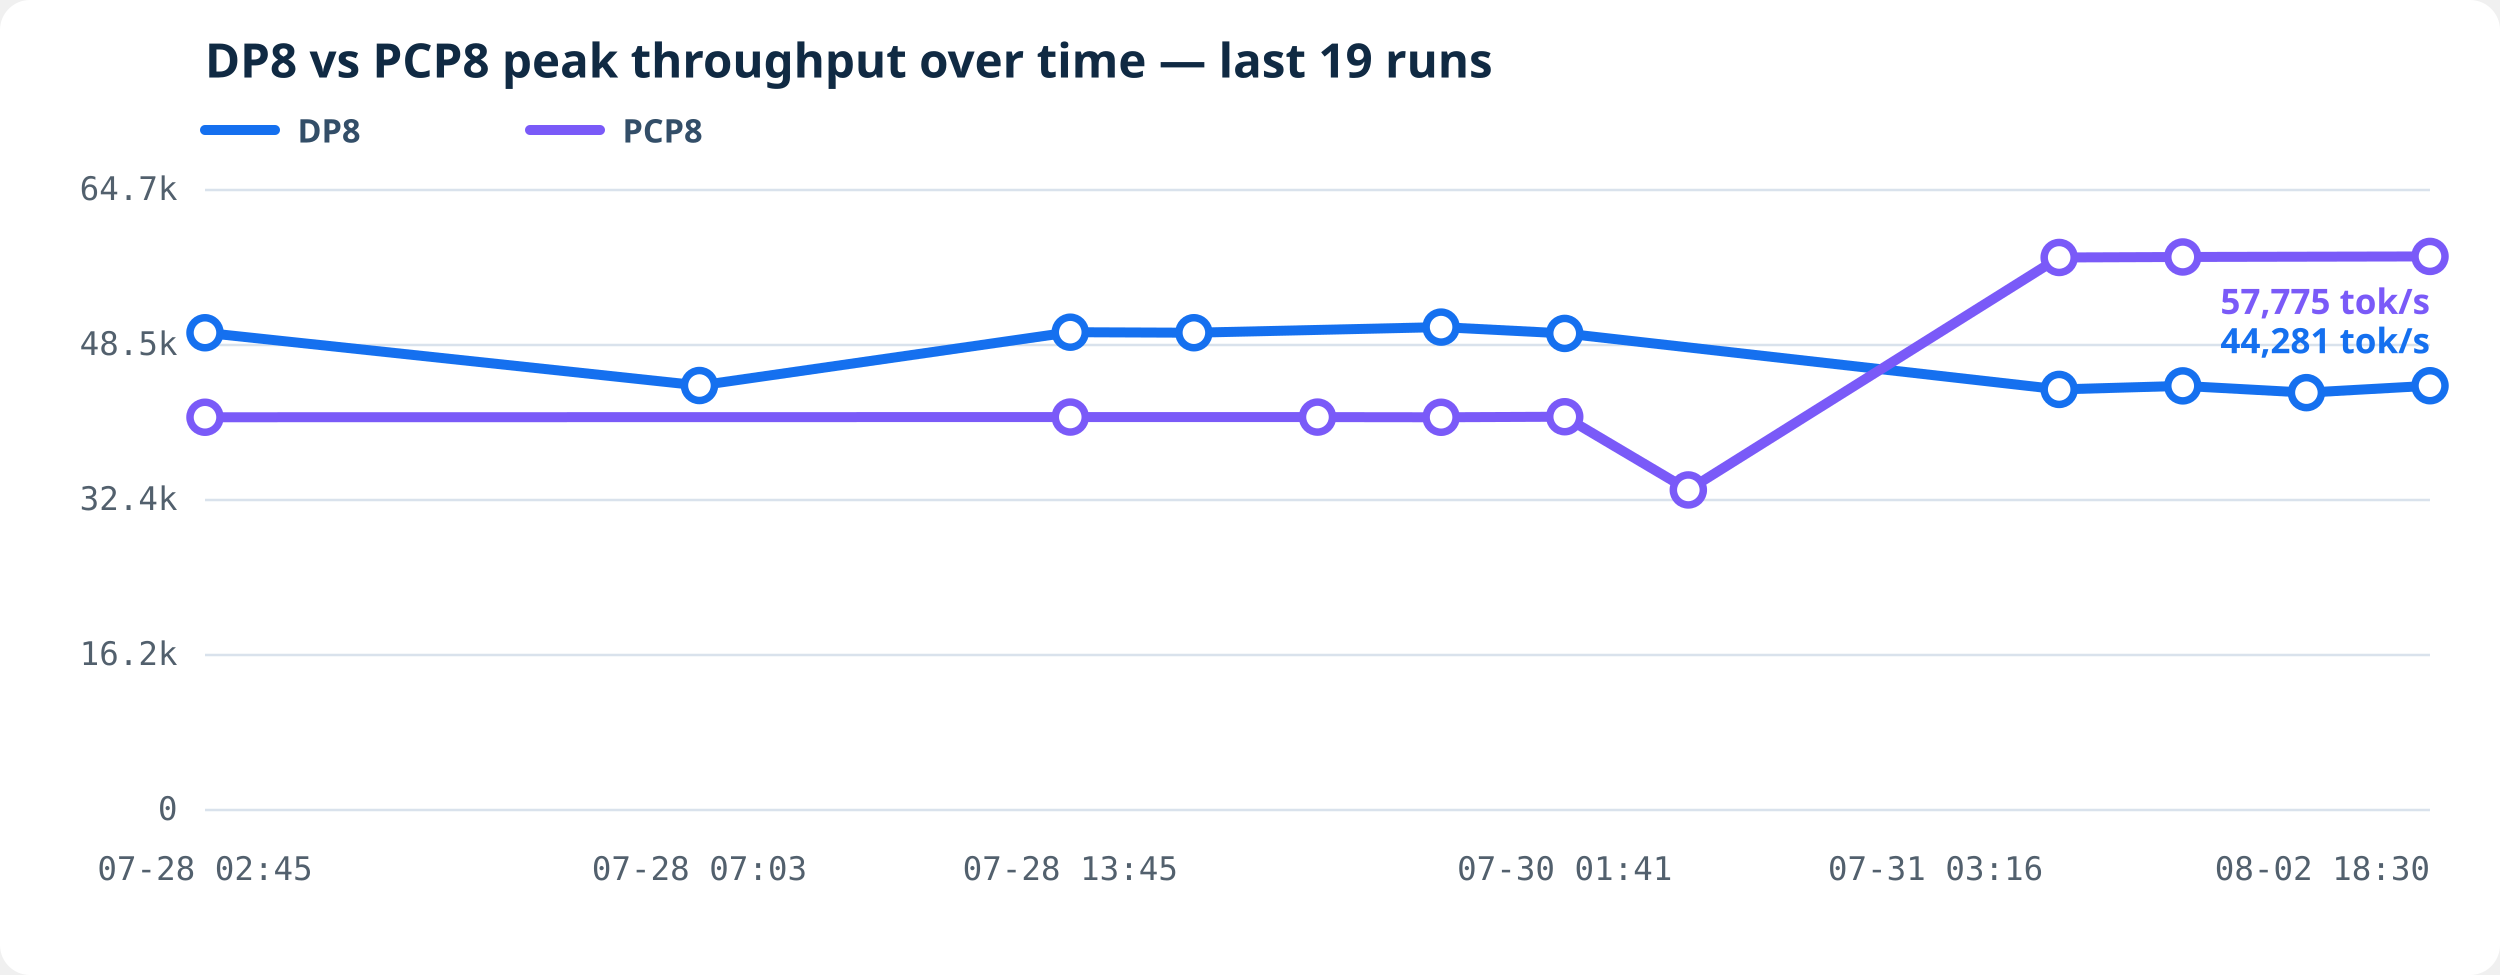
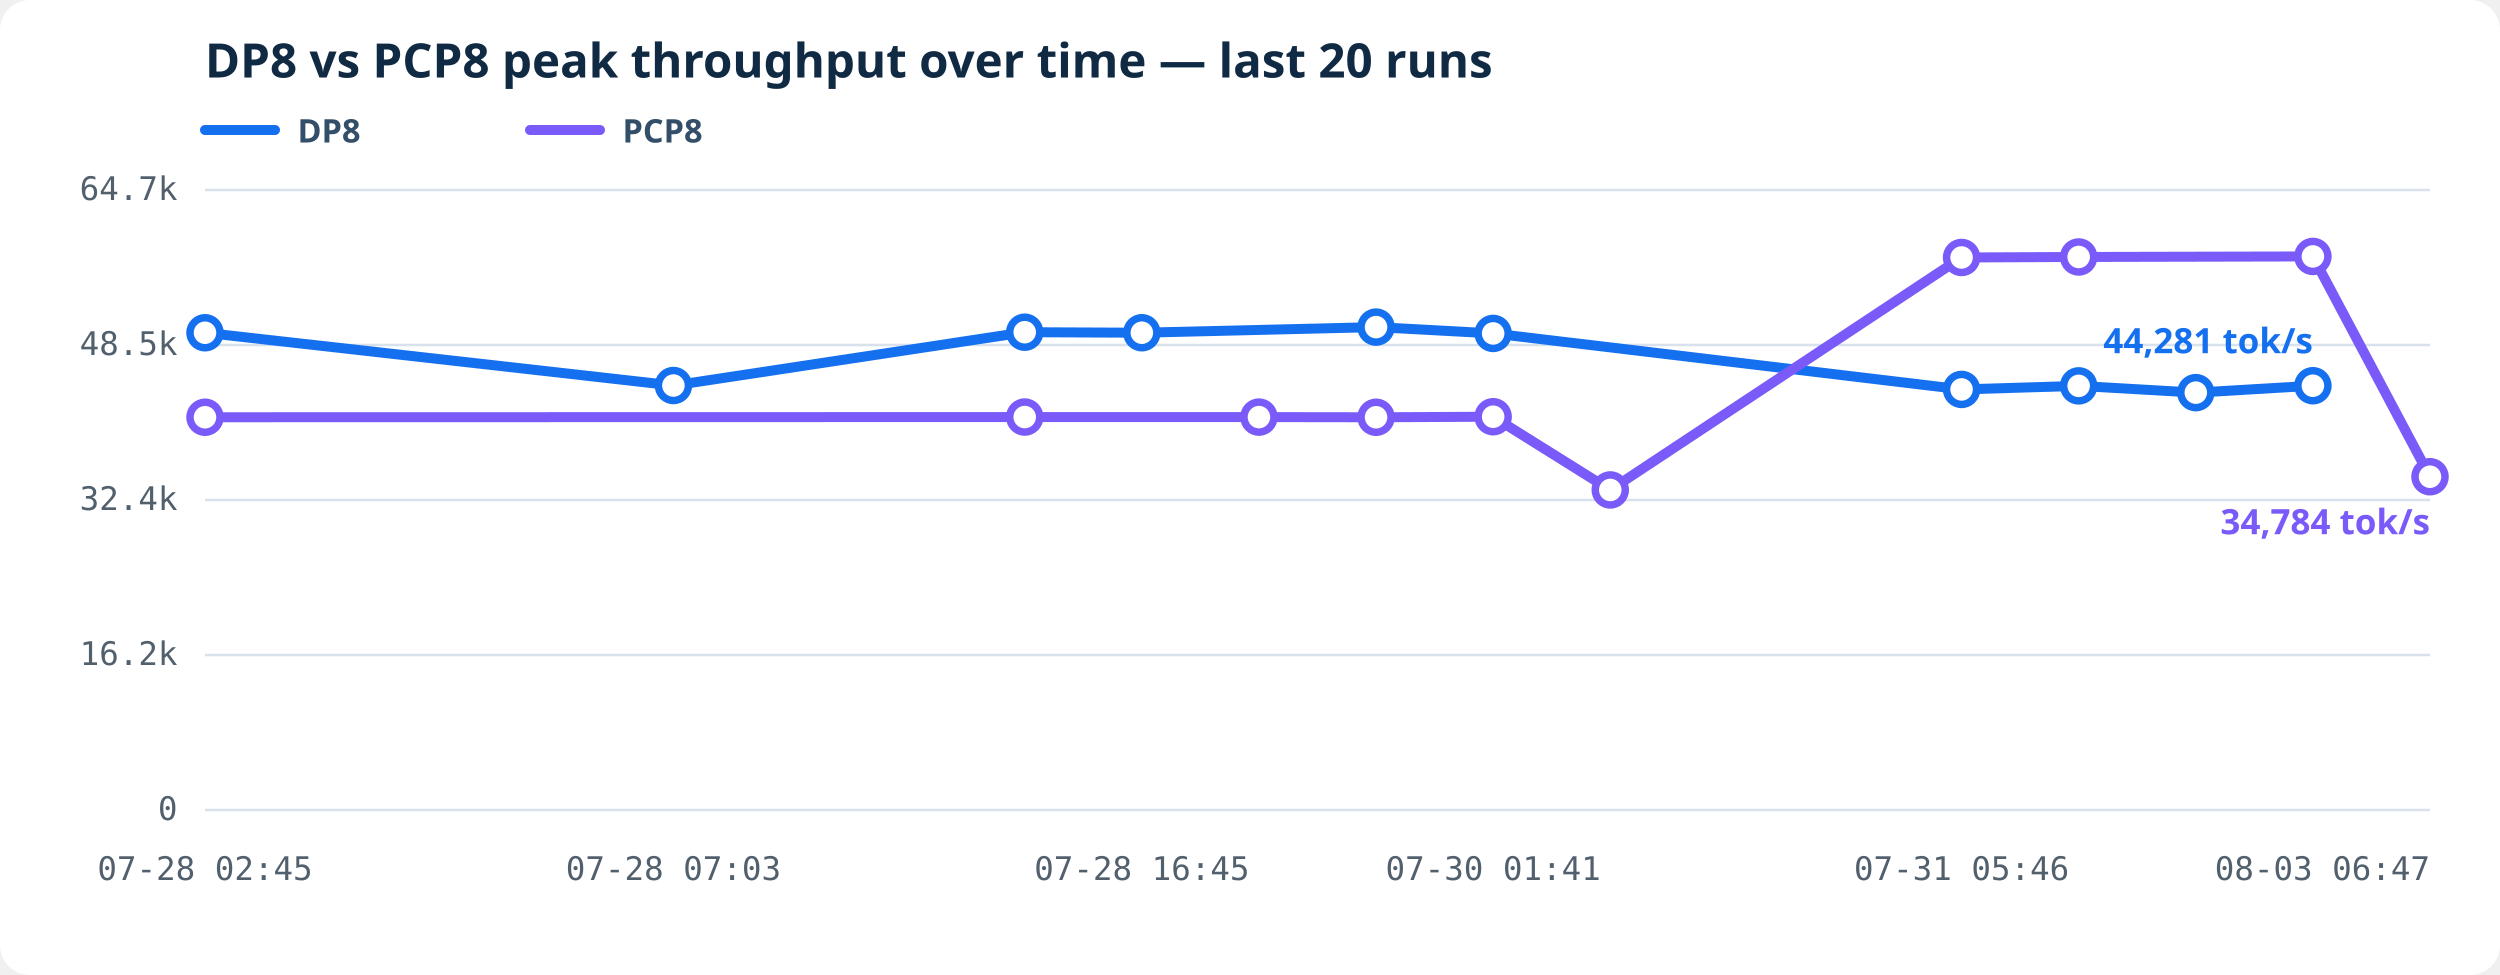
<svg xmlns="http://www.w3.org/2000/svg" viewBox="0 0 1000 390" role="img" aria-labelledby="history-title history-desc">
  <style>.bg{fill:#fff}.grid{stroke:#d9e2ec;stroke-width:1}.axis{fill:#52606d;font:13px ui-monospace,SFMono-Regular,Consolas,monospace}.heading{fill:#102a43;font:600 19px system-ui,sans-serif}.line{fill:none;stroke-width:4;stroke-linejoin:round;stroke-linecap:round}.dot{fill:#fff;stroke-width:3}.latest{stroke-width:3}.legend{fill:#334e68;font:600 13px system-ui,sans-serif}.value{font:600 14px system-ui,sans-serif}</style>
  <rect class="bg" width="1000" height="390" rx="12" />
-   <text class="heading" x="82" y="31">DP8 vs PCP8 peak throughput over time — last 19 runs</text>
+   <text class="heading" x="82" y="31">DP8 vs PCP8 peak throughput over time — last 20 runs</text>
  <line x1="82" y1="52" x2="110" y2="52" stroke="#1570ef" stroke-width="4" stroke-linecap="round" />
  <text class="legend" x="119" y="57">DP8</text>
  <line x1="212" y1="52" x2="240" y2="52" stroke="#7a5af8" stroke-width="4" stroke-linecap="round" />
  <text class="legend" x="249" y="57">PCP8</text>
  <line class="grid" x1="82" y1="324.00" x2="972" y2="324.00" />
  <text class="axis" text-anchor="end" x="71" y="328.00">0</text>
  <line class="grid" x1="82" y1="262.00" x2="972" y2="262.00" />
  <text class="axis" text-anchor="end" x="71" y="266.00">16.2k</text>
  <line class="grid" x1="82" y1="200.00" x2="972" y2="200.00" />
  <text class="axis" text-anchor="end" x="71" y="204.00">32.4k</text>
  <line class="grid" x1="82" y1="138.00" x2="972" y2="138.00" />
  <text class="axis" text-anchor="end" x="71" y="142.00">48.5k</text>
  <line class="grid" x1="82" y1="76.00" x2="972" y2="76.00" />
  <text class="axis" text-anchor="end" x="71" y="80.00">64.7k</text>
  <text class="axis" text-anchor="middle" x="82.00" y="352">07-28 02:45</text>
-   <text class="axis" text-anchor="middle" x="279.78" y="352">07-28 07:03</text>
-   <text class="axis" text-anchor="middle" x="428.11" y="352">07-28 13:45</text>
-   <text class="axis" text-anchor="middle" x="625.89" y="352">07-30 01:41</text>
-   <text class="axis" text-anchor="middle" x="774.22" y="352">07-31 03:16</text>
-   <text class="axis" text-anchor="end" x="972.00" y="352">08-02 18:30</text>
-   <polyline class="line" stroke="#1570ef" points="82.00,133.10 279.78,154.21 428.11,132.88 477.56,133.09 576.44,130.84 625.89,133.37 823.67,155.77 873.11,154.35 922.56,157.06 972.00,154.29" />
+   <text class="axis" text-anchor="middle" x="269.37" y="352">07-28 07:03</text>
+   <text class="axis" text-anchor="middle" x="456.74" y="352">07-28 16:45</text>
+   <text class="axis" text-anchor="middle" x="597.26" y="352">07-30 01:41</text>
+   <text class="axis" text-anchor="middle" x="784.63" y="352">07-31 05:46</text>
+   <text class="axis" text-anchor="end" x="972.00" y="352">08-03 06:47</text>
+   <polyline class="line" stroke="#1570ef" points="82.00,133.10 269.37,154.21 409.89,132.88 456.74,133.09 550.42,130.84 597.26,133.37 784.63,155.77 831.47,154.35 878.32,157.06 925.16,154.29" />
  <circle class="dot" fill="#fff" stroke="#1570ef" cx="82.00" cy="133.10" r="6" />
-   <circle class="dot" fill="#fff" stroke="#1570ef" cx="279.78" cy="154.21" r="6" />
-   <circle class="dot" fill="#fff" stroke="#1570ef" cx="428.11" cy="132.88" r="6" />
-   <circle class="dot" fill="#fff" stroke="#1570ef" cx="477.56" cy="133.09" r="6" />
-   <circle class="dot" fill="#fff" stroke="#1570ef" cx="576.44" cy="130.84" r="6" />
-   <circle class="dot" fill="#fff" stroke="#1570ef" cx="625.89" cy="133.37" r="6" />
-   <circle class="dot" fill="#fff" stroke="#1570ef" cx="823.67" cy="155.77" r="6" />
-   <circle class="dot" fill="#fff" stroke="#1570ef" cx="873.11" cy="154.35" r="6" />
-   <circle class="dot" fill="#fff" stroke="#1570ef" cx="922.56" cy="157.06" r="6" />
-   <circle class="dot latest" fill="#1570ef" stroke="#1570ef" cx="972.00" cy="154.29" r="6" />
-   <text class="value" fill="#1570ef" text-anchor="end" x="972.00" y="141.29">44,281 tok/s</text>
-   <polyline class="line" stroke="#7a5af8" points="82.00,166.90 428.11,166.82 527.00,166.84 576.44,166.91 625.89,166.69 675.33,195.98 823.67,102.99 873.11,102.79 972.00,102.57" />
+   <circle class="dot" fill="#fff" stroke="#1570ef" cx="269.37" cy="154.21" r="6" />
+   <circle class="dot" fill="#fff" stroke="#1570ef" cx="409.89" cy="132.88" r="6" />
+   <circle class="dot" fill="#fff" stroke="#1570ef" cx="456.74" cy="133.09" r="6" />
+   <circle class="dot" fill="#fff" stroke="#1570ef" cx="550.42" cy="130.84" r="6" />
+   <circle class="dot" fill="#fff" stroke="#1570ef" cx="597.26" cy="133.37" r="6" />
+   <circle class="dot" fill="#fff" stroke="#1570ef" cx="784.63" cy="155.77" r="6" />
+   <circle class="dot" fill="#fff" stroke="#1570ef" cx="831.47" cy="154.35" r="6" />
+   <circle class="dot" fill="#fff" stroke="#1570ef" cx="878.32" cy="157.06" r="6" />
+   <circle class="dot latest" fill="#1570ef" stroke="#1570ef" cx="925.16" cy="154.29" r="6" />
+   <text class="value" fill="#1570ef" text-anchor="end" x="925.16" y="141.29">44,281 tok/s</text>
+   <polyline class="line" stroke="#7a5af8" points="82.00,166.90 409.89,166.82 503.58,166.84 550.42,166.91 597.26,166.69 644.11,195.98 784.63,102.99 831.47,102.79 925.16,102.57 972.00,190.69" />
  <circle class="dot" fill="#fff" stroke="#7a5af8" cx="82.00" cy="166.90" r="6" />
-   <circle class="dot" fill="#fff" stroke="#7a5af8" cx="428.11" cy="166.82" r="6" />
-   <circle class="dot" fill="#fff" stroke="#7a5af8" cx="527.00" cy="166.84" r="6" />
-   <circle class="dot" fill="#fff" stroke="#7a5af8" cx="576.44" cy="166.91" r="6" />
-   <circle class="dot" fill="#fff" stroke="#7a5af8" cx="625.89" cy="166.69" r="6" />
-   <circle class="dot" fill="#fff" stroke="#7a5af8" cx="675.33" cy="195.98" r="6" />
-   <circle class="dot" fill="#fff" stroke="#7a5af8" cx="823.67" cy="102.99" r="6" />
-   <circle class="dot" fill="#fff" stroke="#7a5af8" cx="873.11" cy="102.79" r="6" />
-   <circle class="dot latest" fill="#7a5af8" stroke="#7a5af8" cx="972.00" cy="102.57" r="6" />
-   <text class="value" fill="#7a5af8" text-anchor="end" x="972.00" y="125.57">57,775 tok/s</text>
+   <circle class="dot" fill="#fff" stroke="#7a5af8" cx="409.89" cy="166.82" r="6" />
+   <circle class="dot" fill="#fff" stroke="#7a5af8" cx="503.58" cy="166.84" r="6" />
+   <circle class="dot" fill="#fff" stroke="#7a5af8" cx="550.42" cy="166.91" r="6" />
+   <circle class="dot" fill="#fff" stroke="#7a5af8" cx="597.26" cy="166.69" r="6" />
+   <circle class="dot" fill="#fff" stroke="#7a5af8" cx="644.11" cy="195.98" r="6" />
+   <circle class="dot" fill="#fff" stroke="#7a5af8" cx="784.63" cy="102.99" r="6" />
+   <circle class="dot" fill="#fff" stroke="#7a5af8" cx="831.47" cy="102.79" r="6" />
+   <circle class="dot" fill="#fff" stroke="#7a5af8" cx="925.16" cy="102.57" r="6" />
+   <circle class="dot latest" fill="#7a5af8" stroke="#7a5af8" cx="972.00" cy="190.69" r="6" />
+   <text class="value" fill="#7a5af8" text-anchor="end" x="972.00" y="213.69">34,784 tok/s</text>
</svg>
